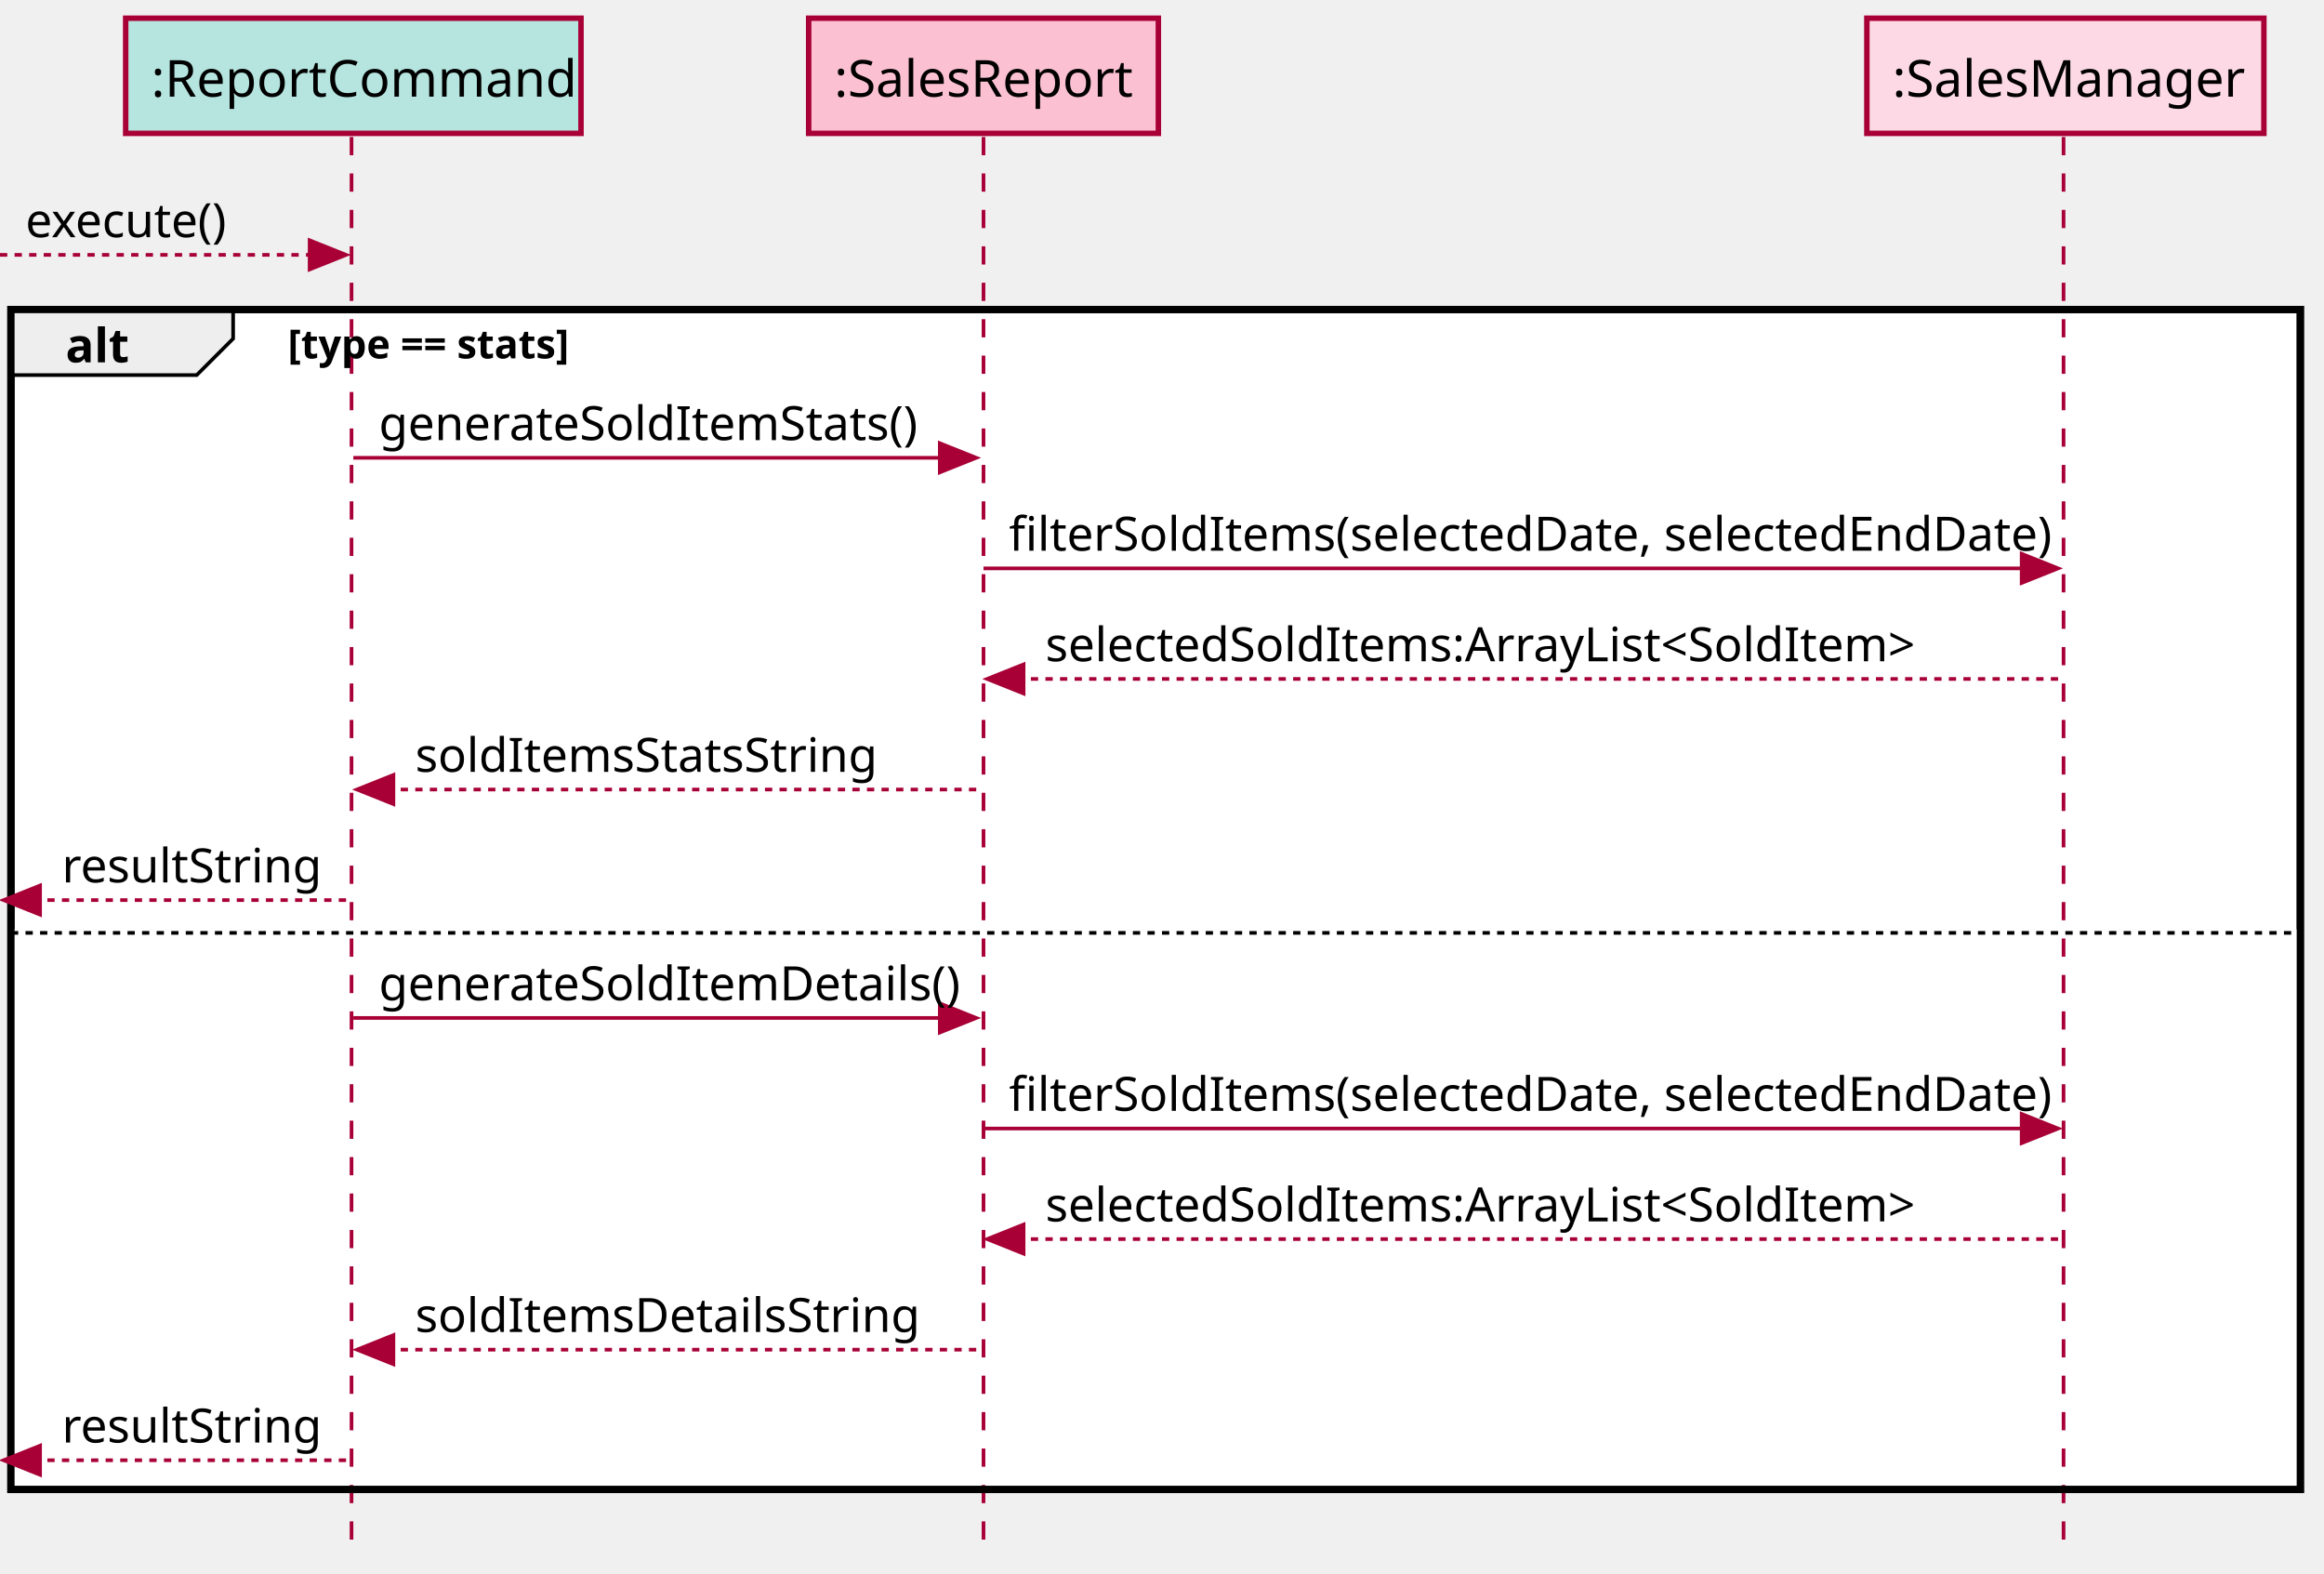
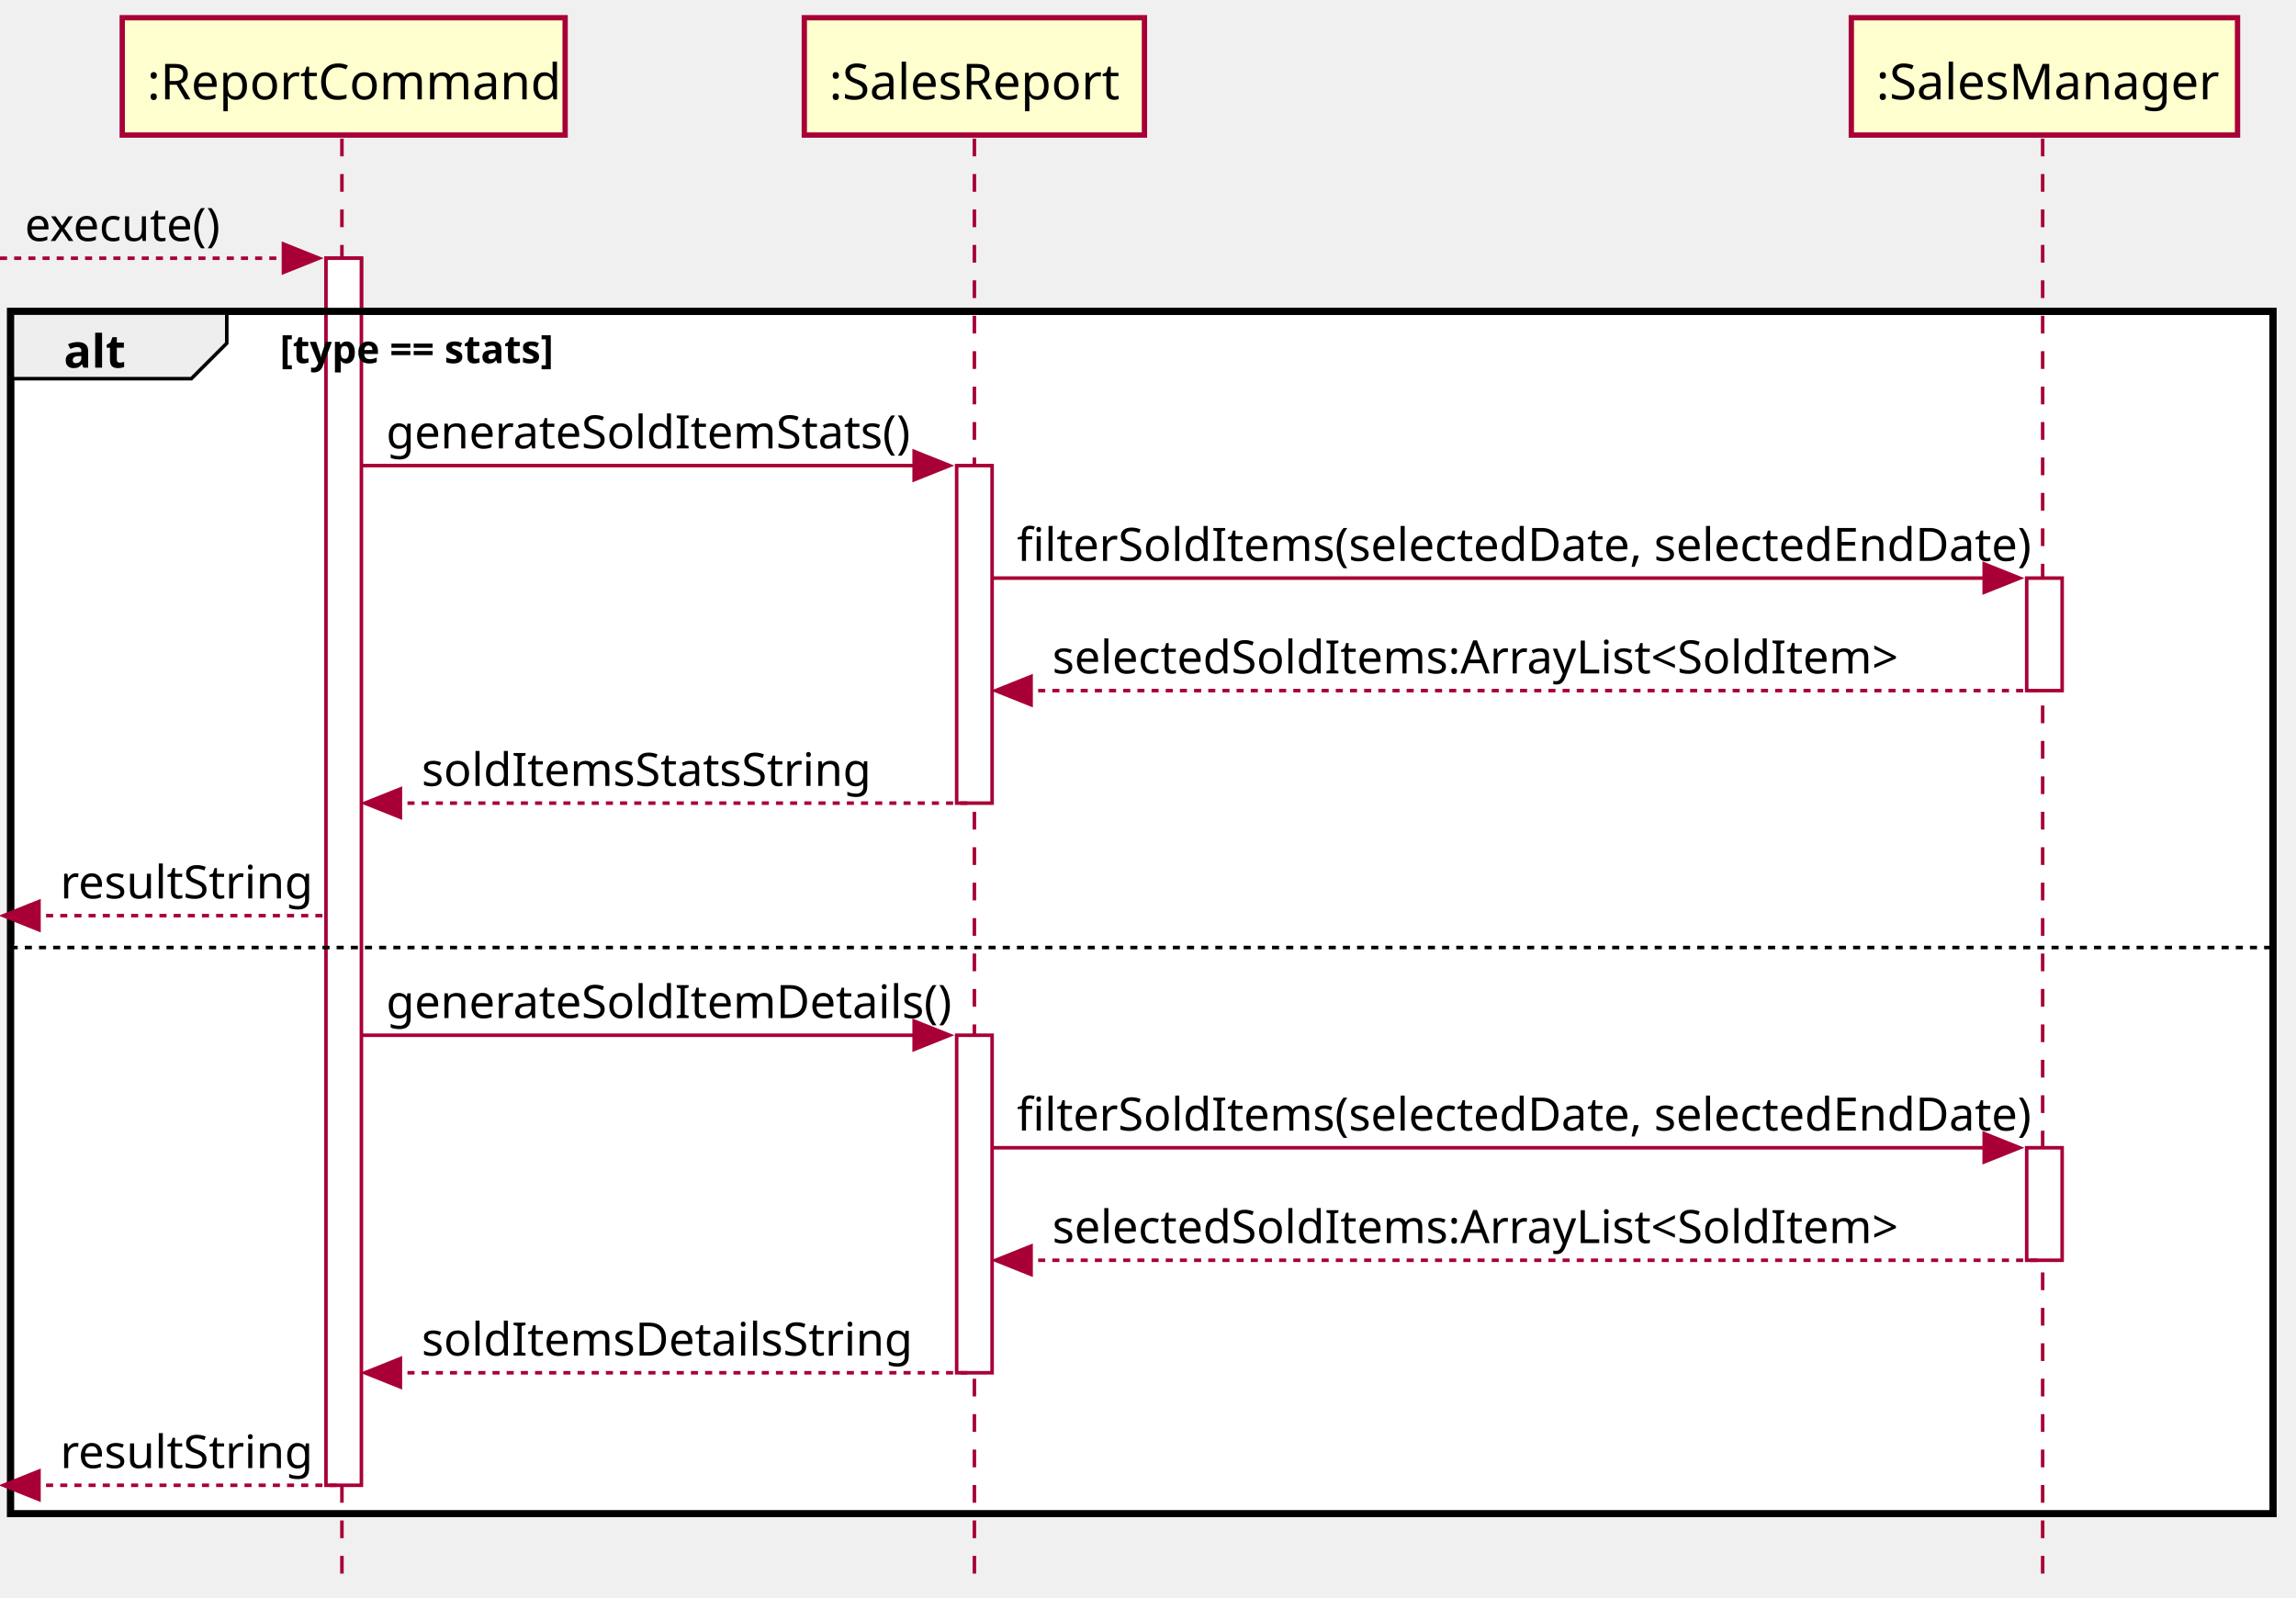
- <svg xmlns="http://www.w3.org/2000/svg" contentScriptType="application/ecmascript" contentStyleType="text/css" height="432px" preserveAspectRatio="none" style="width:638px;height:432px;background:#FFFFFF;" version="1.1" viewBox="0 0 638 432" width="638px" zoomAndPan="magnify">
+ <svg xmlns="http://www.w3.org/2000/svg" contentScriptType="application/ecmascript" contentStyleType="text/css" height="451px" preserveAspectRatio="none" style="width:648px;height:451px;background:#FFFFFF;" version="1.1" viewBox="0 0 648 451" width="648px" zoomAndPan="magnify">
  <defs />
  <g>
-     <rect fill="#FFFFFF" height="323.867" style="stroke:#000000;stroke-width:2.0;" width="628.5" x="3" y="84.961" />
-     <rect fill="#FFFFFF" height="153.758" style="stroke:none;stroke-width:1.0;" width="628.5" x="3" y="255.07" />
-     <line style="stroke:#A80036;stroke-width:1.0;stroke-dasharray:5.0,5.0;" x1="96.5" x2="96.5" y1="37.609" y2="425.828" />
-     <line style="stroke:#A80036;stroke-width:1.0;stroke-dasharray:5.0,5.0;" x1="270" x2="270" y1="37.609" y2="425.828" />
-     <line style="stroke:#A80036;stroke-width:1.0;stroke-dasharray:5.0,5.0;" x1="566.5" x2="566.5" y1="37.609" y2="425.828" />
-     <rect fill="#B5E5DE" height="31.609" style="stroke:#A80036;stroke-width:1.5;" width="125" x="34.5" y="5" />
-     <text fill="#000000" font-family="sans-serif" font-size="14" lengthAdjust="spacing" textLength="111" x="41.5" y="26.533">:ReportCommand</text>
-     <rect fill="#FBC1D3" height="31.609" style="stroke:#A80036;stroke-width:1.5;" width="96" x="222" y="5" />
-     <text fill="#000000" font-family="sans-serif" font-size="14" lengthAdjust="spacing" textLength="82" x="229" y="26.533">:SalesReport</text>
-     <rect fill="#FCD9E4" height="31.609" style="stroke:#A80036;stroke-width:1.5;" width="109" x="512.5" y="5" />
-     <text fill="#000000" font-family="sans-serif" font-size="14" lengthAdjust="spacing" textLength="95" x="519.5" y="26.533">:SalesManager</text>
-     <polygon fill="#A80036" points="85,65.961,95,69.961,85,73.961" style="stroke:#A80036;stroke-width:1.0;" />
-     <line style="stroke:#A80036;stroke-width:1.0;stroke-dasharray:2.0,2.0;" x1="0" x2="91" y1="69.961" y2="69.961" />
-     <text fill="#000000" font-family="sans-serif" font-size="13" lengthAdjust="spacing" textLength="54" x="7" y="65.105">execute()</text>
-     <path d="M3,84.961 L64,84.961 L64,92.961 L54,102.961 L3,102.961 L3,84.961 " fill="#EEEEEE" style="stroke:#000000;stroke-width:1.0;" />
-     <rect fill="none" height="323.867" style="stroke:#000000;stroke-width:2.0;" width="628.5" x="3" y="84.961" />
-     <text fill="#000000" font-family="sans-serif" font-size="13" font-weight="bold" lengthAdjust="spacing" textLength="16" x="18" y="99.456">alt</text>
-     <text fill="#000000" font-family="sans-serif" font-size="11" font-weight="bold" lengthAdjust="spacing" textLength="78" x="79" y="98.38">[type == stats]</text>
-     <polygon fill="#A80036" points="258,121.664,268,125.664,258,129.664" style="stroke:#A80036;stroke-width:1.0;" />
-     <line style="stroke:#A80036;stroke-width:1.0;" x1="97" x2="264" y1="125.664" y2="125.664" />
-     <text fill="#000000" font-family="sans-serif" font-size="13" lengthAdjust="spacing" textLength="140" x="104" y="120.808">generateSoldItemStats()</text>
-     <polygon fill="#A80036" points="555,152.016,565,156.016,555,160.016" style="stroke:#A80036;stroke-width:1.0;" />
-     <line style="stroke:#A80036;stroke-width:1.0;" x1="270" x2="561" y1="156.016" y2="156.016" />
-     <text fill="#000000" font-family="sans-serif" font-size="13" lengthAdjust="spacing" textLength="273" x="277" y="151.159">filterSoldItems(selectedDate, selectedEndDate)</text>
-     <polygon fill="#A80036" points="281,182.367,271,186.367,281,190.367" style="stroke:#A80036;stroke-width:1.0;" />
-     <line style="stroke:#A80036;stroke-width:1.0;stroke-dasharray:2.0,2.0;" x1="275" x2="566" y1="186.367" y2="186.367" />
-     <text fill="#000000" font-family="sans-serif" font-size="13" lengthAdjust="spacing" textLength="230" x="287" y="181.511">selectedSoldItems:ArrayList&lt;SoldItem&gt;</text>
-     <polygon fill="#A80036" points="108,212.719,98,216.719,108,220.719" style="stroke:#A80036;stroke-width:1.0;" />
-     <line style="stroke:#A80036;stroke-width:1.0;stroke-dasharray:2.0,2.0;" x1="102" x2="269" y1="216.719" y2="216.719" />
-     <text fill="#000000" font-family="sans-serif" font-size="13" lengthAdjust="spacing" textLength="121" x="114" y="211.862">soldItemsStatsString</text>
-     <polygon fill="#A80036" points="11,243.07,1,247.07,11,251.07" style="stroke:#A80036;stroke-width:1.0;" />
-     <line style="stroke:#A80036;stroke-width:1.0;stroke-dasharray:2.0,2.0;" x1="5" x2="96" y1="247.07" y2="247.07" />
-     <text fill="#000000" font-family="sans-serif" font-size="13" lengthAdjust="spacing" textLength="66" x="17" y="242.214">resultString</text>
-     <line style="stroke:#000000;stroke-width:1.0;stroke-dasharray:2.0,2.0;" x1="3" x2="631.5" y1="256.07" y2="256.07" />
-     <polygon fill="#A80036" points="258,275.422,268,279.422,258,283.422" style="stroke:#A80036;stroke-width:1.0;" />
-     <line style="stroke:#A80036;stroke-width:1.0;" x1="97" x2="264" y1="279.422" y2="279.422" />
-     <text fill="#000000" font-family="sans-serif" font-size="13" lengthAdjust="spacing" textLength="149" x="104" y="274.565">generateSoldItemDetails()</text>
-     <polygon fill="#A80036" points="555,305.773,565,309.773,555,313.773" style="stroke:#A80036;stroke-width:1.0;" />
-     <line style="stroke:#A80036;stroke-width:1.0;" x1="270" x2="561" y1="309.773" y2="309.773" />
-     <text fill="#000000" font-family="sans-serif" font-size="13" lengthAdjust="spacing" textLength="273" x="277" y="304.917">filterSoldItems(selectedDate, selectedEndDate)</text>
-     <polygon fill="#A80036" points="281,336.125,271,340.125,281,344.125" style="stroke:#A80036;stroke-width:1.0;" />
-     <line style="stroke:#A80036;stroke-width:1.0;stroke-dasharray:2.0,2.0;" x1="275" x2="566" y1="340.125" y2="340.125" />
-     <text fill="#000000" font-family="sans-serif" font-size="13" lengthAdjust="spacing" textLength="230" x="287" y="335.269">selectedSoldItems:ArrayList&lt;SoldItem&gt;</text>
-     <polygon fill="#A80036" points="108,366.477,98,370.477,108,374.477" style="stroke:#A80036;stroke-width:1.0;" />
-     <line style="stroke:#A80036;stroke-width:1.0;stroke-dasharray:2.0,2.0;" x1="102" x2="269" y1="370.477" y2="370.477" />
-     <text fill="#000000" font-family="sans-serif" font-size="13" lengthAdjust="spacing" textLength="130" x="114" y="365.62">soldItemsDetailsString</text>
-     <polygon fill="#A80036" points="11,396.828,1,400.828,11,404.828" style="stroke:#A80036;stroke-width:1.0;" />
-     <line style="stroke:#A80036;stroke-width:1.0;stroke-dasharray:2.0,2.0;" x1="5" x2="96" y1="400.828" y2="400.828" />
-     <text fill="#000000" font-family="sans-serif" font-size="13" lengthAdjust="spacing" textLength="66" x="17" y="395.972">resultString</text>
+     <rect fill="#FFFFFF" height="346.321" style="stroke:#A80036;stroke-width:1.0;" width="10" x="92" y="72.874" />
+     <rect fill="#FFFFFF" height="95.263" style="stroke:#A80036;stroke-width:1.0;" width="10" x="270" y="131.406" />
+     <rect fill="#FFFFFF" height="95.263" style="stroke:#A80036;stroke-width:1.0;" width="10" x="270" y="292.178" />
+     <rect fill="#FFFFFF" height="31.754" style="stroke:#A80036;stroke-width:1.0;" width="10" x="572" y="163.161" />
+     <rect fill="#FFFFFF" height="31.754" style="stroke:#A80036;stroke-width:1.0;" width="10" x="572" y="323.933" />
+     <rect fill="#FFFFFF" height="339.321" style="stroke:#000000;stroke-width:2.0;" width="638.5" x="3" y="87.874" />
+     <rect fill="#FFFFFF" height="160.772" style="stroke:none;stroke-width:1.0;" width="638.5" x="3" y="266.424" />
+     <line style="stroke:#A80036;stroke-width:1.0;stroke-dasharray:5.0,5.0;" x1="96.5" x2="96.5" y1="39.12" y2="444.196" />
+     <line style="stroke:#A80036;stroke-width:1.0;stroke-dasharray:5.0,5.0;" x1="275" x2="275" y1="39.12" y2="444.196" />
+     <line style="stroke:#A80036;stroke-width:1.0;stroke-dasharray:5.0,5.0;" x1="576.5" x2="576.5" y1="39.12" y2="444.196" />
+     <rect fill="#FEFECE" height="33.12" style="stroke:#A80036;stroke-width:1.5;" width="125" x="34.5" y="5" />
+     <text fill="#000000" font-family="sans-serif" font-size="14" lengthAdjust="spacing" textLength="111" x="41.5" y="28.044">:ReportCommand</text>
+     <rect fill="#FEFECE" height="33.12" style="stroke:#A80036;stroke-width:1.5;" width="96" x="227" y="5" />
+     <text fill="#000000" font-family="sans-serif" font-size="14" lengthAdjust="spacing" textLength="82" x="234" y="28.044">:SalesReport</text>
+     <rect fill="#FEFECE" height="33.12" style="stroke:#A80036;stroke-width:1.5;" width="109" x="522.5" y="5" />
+     <text fill="#000000" font-family="sans-serif" font-size="14" lengthAdjust="spacing" textLength="95" x="529.5" y="28.044">:SalesManager</text>
+     <rect fill="#FFFFFF" height="346.321" style="stroke:#A80036;stroke-width:1.0;" width="10" x="92" y="72.874" />
+     <rect fill="#FFFFFF" height="95.263" style="stroke:#A80036;stroke-width:1.0;" width="10" x="270" y="131.406" />
+     <rect fill="#FFFFFF" height="95.263" style="stroke:#A80036;stroke-width:1.0;" width="10" x="270" y="292.178" />
+     <rect fill="#FFFFFF" height="31.754" style="stroke:#A80036;stroke-width:1.0;" width="10" x="572" y="163.161" />
+     <rect fill="#FFFFFF" height="31.754" style="stroke:#A80036;stroke-width:1.0;" width="10" x="572" y="323.933" />
+     <polygon fill="#A80036" points="80,68.874,90,72.874,80,76.874" style="stroke:#A80036;stroke-width:1.0;" />
+     <line style="stroke:#A80036;stroke-width:1.0;stroke-dasharray:2.0,2.0;" x1="0" x2="86" y1="72.874" y2="72.874" />
+     <text fill="#000000" font-family="sans-serif" font-size="13" lengthAdjust="spacing" textLength="54" x="7" y="68.018">execute()</text>
+     <path d="M3,87.874 L64,87.874 L64,96.874 L54,106.874 L3,106.874 L3,87.874 " fill="#EEEEEE" style="stroke:#000000;stroke-width:1.0;" />
+     <rect fill="none" height="339.321" style="stroke:#000000;stroke-width:2.0;" width="638.5" x="3" y="87.874" />
+     <text fill="#000000" font-family="sans-serif" font-size="13" font-weight="bold" lengthAdjust="spacing" textLength="16" x="18" y="103.772">alt</text>
+     <text fill="#000000" font-family="sans-serif" font-size="11" font-weight="bold" lengthAdjust="spacing" textLength="78" x="79" y="102.481">[type == stats]</text>
+     <polygon fill="#A80036" points="258,127.406,268,131.406,258,135.406" style="stroke:#A80036;stroke-width:1.0;" />
+     <line style="stroke:#A80036;stroke-width:1.0;" x1="102" x2="264" y1="131.406" y2="131.406" />
+     <text fill="#000000" font-family="sans-serif" font-size="13" lengthAdjust="spacing" textLength="140" x="109" y="126.55">generateSoldItemStats()</text>
+     <polygon fill="#A80036" points="560,159.161,570,163.161,560,167.161" style="stroke:#A80036;stroke-width:1.0;" />
+     <line style="stroke:#A80036;stroke-width:1.0;" x1="280" x2="566" y1="163.161" y2="163.161" />
+     <text fill="#000000" font-family="sans-serif" font-size="13" lengthAdjust="spacing" textLength="273" x="287" y="158.304">filterSoldItems(selectedDate, selectedEndDate)</text>
+     <polygon fill="#A80036" points="291,190.915,281,194.915,291,198.915" style="stroke:#A80036;stroke-width:1.0;" />
+     <line style="stroke:#A80036;stroke-width:1.0;stroke-dasharray:2.0,2.0;" x1="285" x2="576" y1="194.915" y2="194.915" />
+     <text fill="#000000" font-family="sans-serif" font-size="13" lengthAdjust="spacing" textLength="230" x="297" y="190.059">selectedSoldItems:ArrayList&lt;SoldItem&gt;</text>
+     <polygon fill="#A80036" points="113,222.669,103,226.669,113,230.669" style="stroke:#A80036;stroke-width:1.0;" />
+     <line style="stroke:#A80036;stroke-width:1.0;stroke-dasharray:2.0,2.0;" x1="107" x2="274" y1="226.669" y2="226.669" />
+     <text fill="#000000" font-family="sans-serif" font-size="13" lengthAdjust="spacing" textLength="121" x="119" y="221.813">soldItemsStatsString</text>
+     <polygon fill="#A80036" points="11,254.424,1,258.424,11,262.424" style="stroke:#A80036;stroke-width:1.0;" />
+     <line style="stroke:#A80036;stroke-width:1.0;stroke-dasharray:2.0,2.0;" x1="5" x2="91" y1="258.424" y2="258.424" />
+     <text fill="#000000" font-family="sans-serif" font-size="13" lengthAdjust="spacing" textLength="66" x="17" y="253.567">resultString</text>
+     <line style="stroke:#000000;stroke-width:1.0;stroke-dasharray:2.0,2.0;" x1="3" x2="641.5" y1="267.424" y2="267.424" />
+     <polygon fill="#A80036" points="258,288.178,268,292.178,258,296.178" style="stroke:#A80036;stroke-width:1.0;" />
+     <line style="stroke:#A80036;stroke-width:1.0;" x1="102" x2="264" y1="292.178" y2="292.178" />
+     <text fill="#000000" font-family="sans-serif" font-size="13" lengthAdjust="spacing" textLength="149" x="109" y="287.322">generateSoldItemDetails()</text>
+     <polygon fill="#A80036" points="560,319.933,570,323.933,560,327.933" style="stroke:#A80036;stroke-width:1.0;" />
+     <line style="stroke:#A80036;stroke-width:1.0;" x1="280" x2="566" y1="323.933" y2="323.933" />
+     <text fill="#000000" font-family="sans-serif" font-size="13" lengthAdjust="spacing" textLength="273" x="287" y="319.076">filterSoldItems(selectedDate, selectedEndDate)</text>
+     <polygon fill="#A80036" points="291,351.687,281,355.687,291,359.687" style="stroke:#A80036;stroke-width:1.0;" />
+     <line style="stroke:#A80036;stroke-width:1.0;stroke-dasharray:2.0,2.0;" x1="285" x2="576" y1="355.687" y2="355.687" />
+     <text fill="#000000" font-family="sans-serif" font-size="13" lengthAdjust="spacing" textLength="230" x="297" y="350.831">selectedSoldItems:ArrayList&lt;SoldItem&gt;</text>
+     <polygon fill="#A80036" points="113,383.441,103,387.441,113,391.441" style="stroke:#A80036;stroke-width:1.0;" />
+     <line style="stroke:#A80036;stroke-width:1.0;stroke-dasharray:2.0,2.0;" x1="107" x2="274" y1="387.441" y2="387.441" />
+     <text fill="#000000" font-family="sans-serif" font-size="13" lengthAdjust="spacing" textLength="130" x="119" y="382.585">soldItemsDetailsString</text>
+     <polygon fill="#A80036" points="11,415.196,1,419.196,11,423.196" style="stroke:#A80036;stroke-width:1.0;" />
+     <line style="stroke:#A80036;stroke-width:1.0;stroke-dasharray:2.0,2.0;" x1="5" x2="96" y1="419.196" y2="419.196" />
+     <text fill="#000000" font-family="sans-serif" font-size="13" lengthAdjust="spacing" textLength="66" x="17" y="414.339">resultString</text>
  </g>
</svg>
